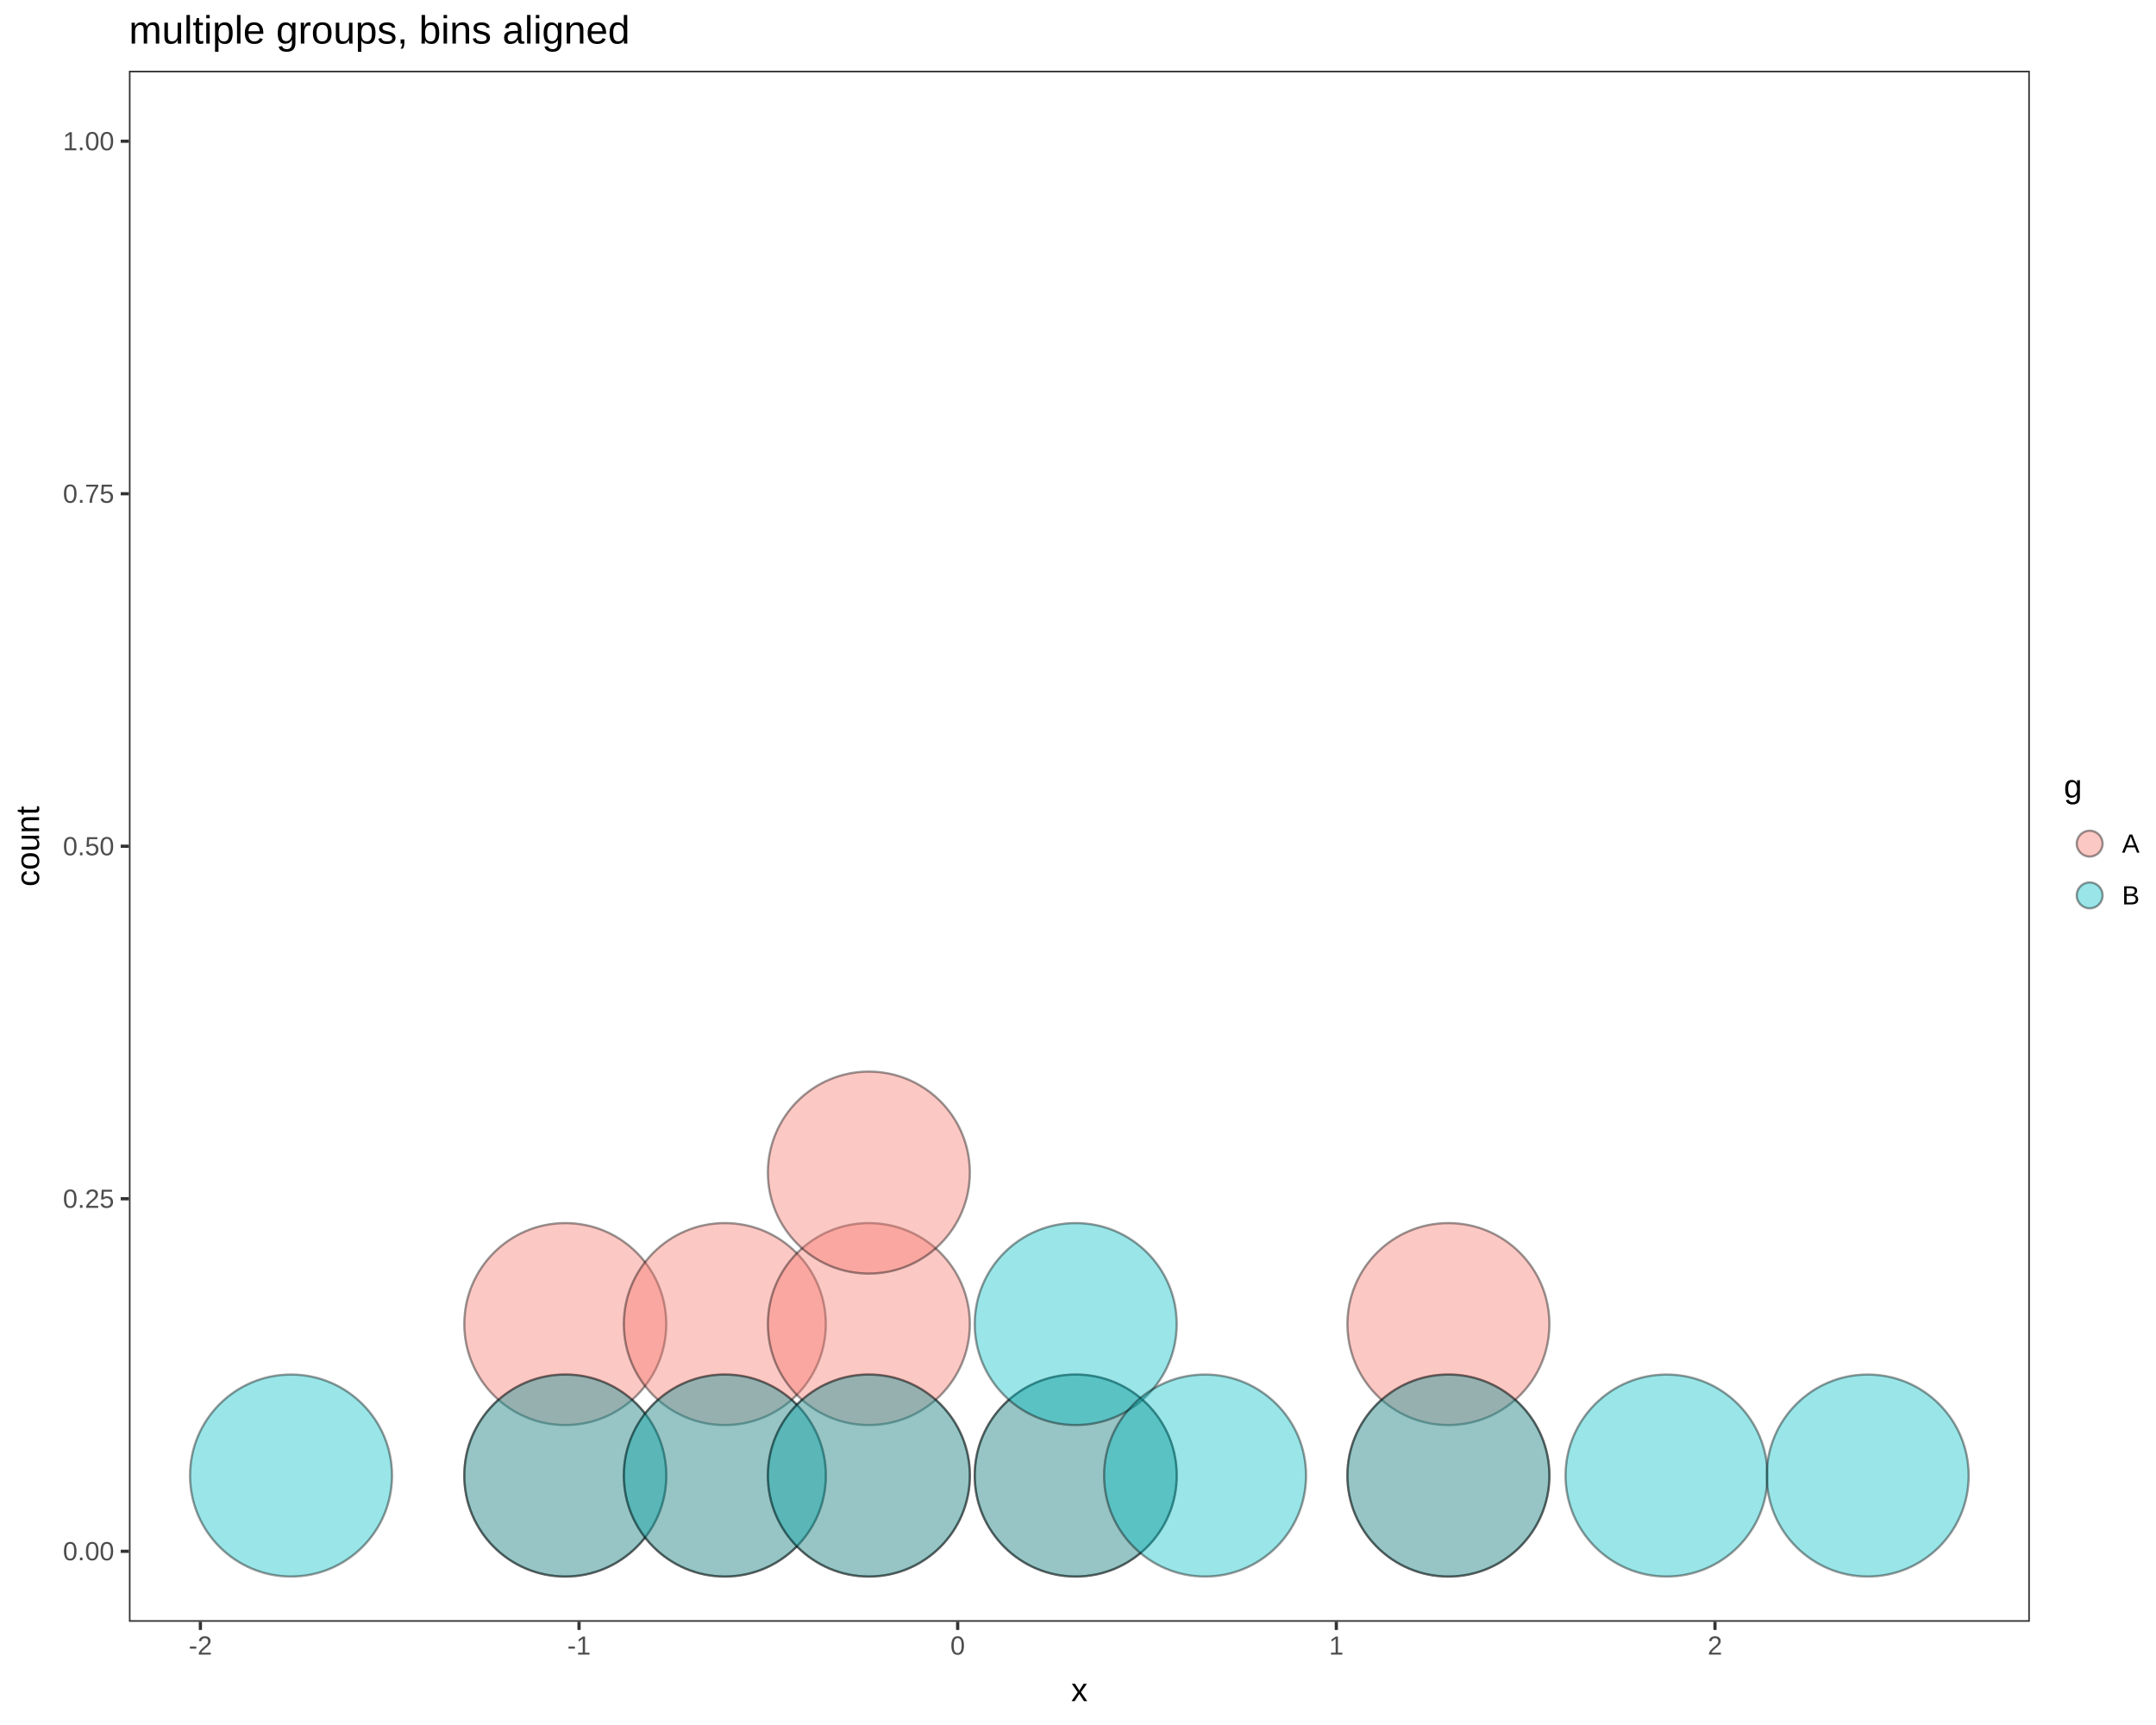
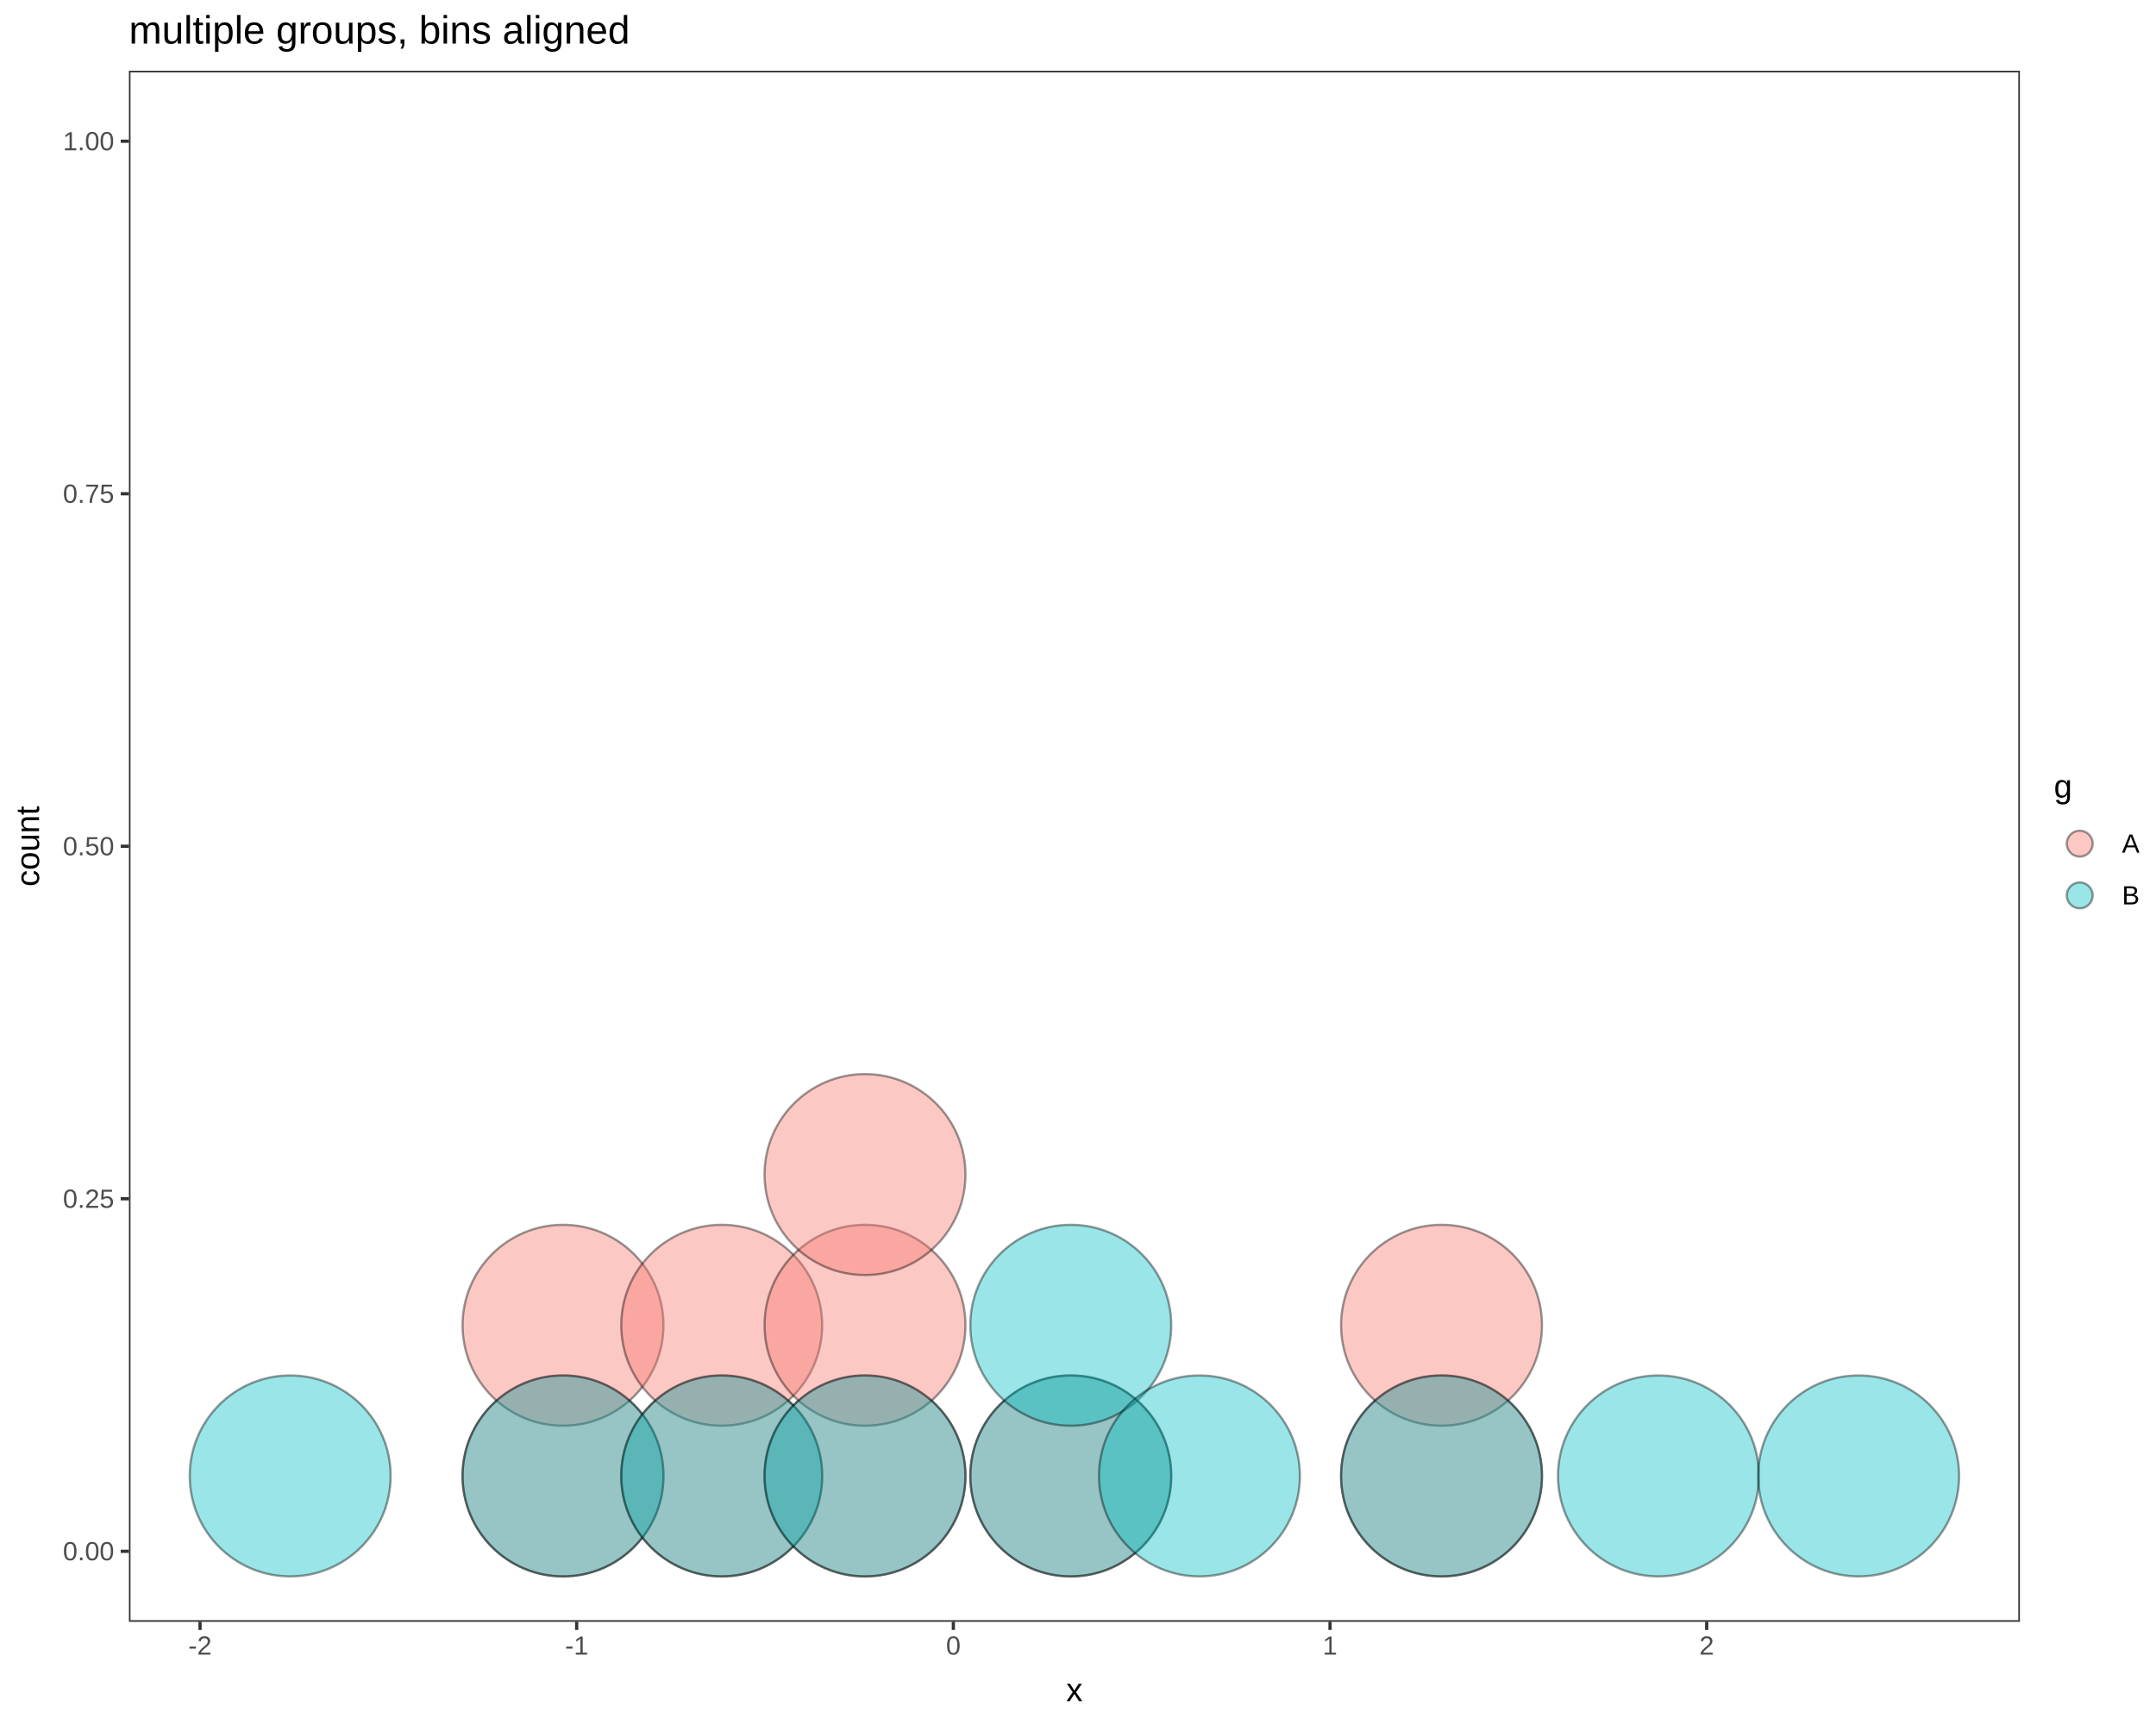
<svg xmlns="http://www.w3.org/2000/svg" viewBox="0 0 720.00 576.00">
  <defs>
    <style type="text/css">
    line, polyline, polygon, path, rect, circle {
      fill: none;
      stroke: #000000;
      stroke-linecap: round;
      stroke-linejoin: round;
      stroke-miterlimit: 10.00;
    }
  </style>
  </defs>
  <rect width="100%" height="100%" style="stroke: none; fill: #FFFFFF;" />
  <rect x="0.00" y="0.00" width="720.00" height="576.00" style="stroke-width: 1.07; stroke: #FFFFFF; fill: #FFFFFF;" />
  <defs>
-     <clipPath id="cpNDMuMDV8Njc3Ljg3fDU0MS41M3wyMy42Mg==">
-       <rect x="43.05" y="23.62" width="634.82" height="517.91" />
+     <clipPath id="cpNDMuMDV8Njc0LjU1fDU0MS41M3wyMy42Mg==">
+       <rect x="43.05" y="23.62" width="631.50" height="517.91" />
    </clipPath>
  </defs>
-   <rect x="43.05" y="23.62" width="634.82" height="517.91" style="stroke-width: 1.07; stroke: none; fill: #FFFFFF;" clip-path="url(#cpNDMuMDV8Njc3Ljg3fDU0MS41M3wyMy42Mg==)" />
-   <circle cx="188.78" cy="492.70" r="25.29pt" style="stroke-width: 0.75; stroke: #000000; stroke-opacity: 0.40; fill: #F8766D; fill-opacity: 0.40;" clip-path="url(#cpNDMuMDV8Njc3Ljg3fDU0MS41M3wyMy42Mg==)" />
-   <circle cx="188.78" cy="442.12" r="25.29pt" style="stroke-width: 0.75; stroke: #000000; stroke-opacity: 0.40; fill: #F8766D; fill-opacity: 0.40;" clip-path="url(#cpNDMuMDV8Njc3Ljg3fDU0MS41M3wyMy42Mg==)" />
-   <circle cx="242.06" cy="492.70" r="25.29pt" style="stroke-width: 0.75; stroke: #000000; stroke-opacity: 0.40; fill: #F8766D; fill-opacity: 0.40;" clip-path="url(#cpNDMuMDV8Njc3Ljg3fDU0MS41M3wyMy42Mg==)" />
-   <circle cx="242.06" cy="442.12" r="25.29pt" style="stroke-width: 0.75; stroke: #000000; stroke-opacity: 0.40; fill: #F8766D; fill-opacity: 0.40;" clip-path="url(#cpNDMuMDV8Njc3Ljg3fDU0MS41M3wyMy42Mg==)" />
-   <circle cx="290.16" cy="492.70" r="25.29pt" style="stroke-width: 0.75; stroke: #000000; stroke-opacity: 0.40; fill: #F8766D; fill-opacity: 0.40;" clip-path="url(#cpNDMuMDV8Njc3Ljg3fDU0MS41M3wyMy42Mg==)" />
-   <circle cx="290.16" cy="442.12" r="25.29pt" style="stroke-width: 0.75; stroke: #000000; stroke-opacity: 0.40; fill: #F8766D; fill-opacity: 0.40;" clip-path="url(#cpNDMuMDV8Njc3Ljg3fDU0MS41M3wyMy42Mg==)" />
-   <circle cx="290.16" cy="391.54" r="25.29pt" style="stroke-width: 0.75; stroke: #000000; stroke-opacity: 0.40; fill: #F8766D; fill-opacity: 0.40;" clip-path="url(#cpNDMuMDV8Njc3Ljg3fDU0MS41M3wyMy42Mg==)" />
-   <circle cx="359.24" cy="492.70" r="25.29pt" style="stroke-width: 0.75; stroke: #000000; stroke-opacity: 0.40; fill: #F8766D; fill-opacity: 0.40;" clip-path="url(#cpNDMuMDV8Njc3Ljg3fDU0MS41M3wyMy42Mg==)" />
-   <circle cx="483.70" cy="492.70" r="25.29pt" style="stroke-width: 0.75; stroke: #000000; stroke-opacity: 0.40; fill: #F8766D; fill-opacity: 0.40;" clip-path="url(#cpNDMuMDV8Njc3Ljg3fDU0MS41M3wyMy42Mg==)" />
-   <circle cx="483.70" cy="442.12" r="25.29pt" style="stroke-width: 0.75; stroke: #000000; stroke-opacity: 0.40; fill: #F8766D; fill-opacity: 0.40;" clip-path="url(#cpNDMuMDV8Njc3Ljg3fDU0MS41M3wyMy42Mg==)" />
-   <circle cx="97.19" cy="492.70" r="25.29pt" style="stroke-width: 0.75; stroke: #000000; stroke-opacity: 0.40; fill: #00BFC4; fill-opacity: 0.40;" clip-path="url(#cpNDMuMDV8Njc3Ljg3fDU0MS41M3wyMy42Mg==)" />
-   <circle cx="188.78" cy="492.70" r="25.29pt" style="stroke-width: 0.75; stroke: #000000; stroke-opacity: 0.40; fill: #00BFC4; fill-opacity: 0.40;" clip-path="url(#cpNDMuMDV8Njc3Ljg3fDU0MS41M3wyMy42Mg==)" />
-   <circle cx="242.06" cy="492.70" r="25.29pt" style="stroke-width: 0.75; stroke: #000000; stroke-opacity: 0.40; fill: #00BFC4; fill-opacity: 0.40;" clip-path="url(#cpNDMuMDV8Njc3Ljg3fDU0MS41M3wyMy42Mg==)" />
-   <circle cx="290.16" cy="492.70" r="25.29pt" style="stroke-width: 0.75; stroke: #000000; stroke-opacity: 0.40; fill: #00BFC4; fill-opacity: 0.40;" clip-path="url(#cpNDMuMDV8Njc3Ljg3fDU0MS41M3wyMy42Mg==)" />
-   <circle cx="359.24" cy="492.70" r="25.29pt" style="stroke-width: 0.75; stroke: #000000; stroke-opacity: 0.40; fill: #00BFC4; fill-opacity: 0.40;" clip-path="url(#cpNDMuMDV8Njc3Ljg3fDU0MS41M3wyMy42Mg==)" />
-   <circle cx="359.24" cy="442.12" r="25.29pt" style="stroke-width: 0.75; stroke: #000000; stroke-opacity: 0.40; fill: #00BFC4; fill-opacity: 0.40;" clip-path="url(#cpNDMuMDV8Njc3Ljg3fDU0MS41M3wyMy42Mg==)" />
-   <circle cx="402.44" cy="492.70" r="25.29pt" style="stroke-width: 0.75; stroke: #000000; stroke-opacity: 0.40; fill: #00BFC4; fill-opacity: 0.40;" clip-path="url(#cpNDMuMDV8Njc3Ljg3fDU0MS41M3wyMy42Mg==)" />
-   <circle cx="483.70" cy="492.70" r="25.29pt" style="stroke-width: 0.75; stroke: #000000; stroke-opacity: 0.40; fill: #00BFC4; fill-opacity: 0.40;" clip-path="url(#cpNDMuMDV8Njc3Ljg3fDU0MS41M3wyMy42Mg==)" />
-   <circle cx="556.54" cy="492.70" r="25.29pt" style="stroke-width: 0.75; stroke: #000000; stroke-opacity: 0.40; fill: #00BFC4; fill-opacity: 0.40;" clip-path="url(#cpNDMuMDV8Njc3Ljg3fDU0MS41M3wyMy42Mg==)" />
-   <circle cx="623.72" cy="492.70" r="25.29pt" style="stroke-width: 0.75; stroke: #000000; stroke-opacity: 0.40; fill: #00BFC4; fill-opacity: 0.40;" clip-path="url(#cpNDMuMDV8Njc3Ljg3fDU0MS41M3wyMy42Mg==)" />
-   <rect x="43.05" y="23.62" width="634.82" height="517.91" style="stroke-width: 1.07; stroke: #333333;" clip-path="url(#cpNDMuMDV8Njc3Ljg3fDU0MS41M3wyMy42Mg==)" />
+   <rect x="43.05" y="23.62" width="631.50" height="517.91" style="stroke-width: 1.07; stroke: none; fill: #FFFFFF;" clip-path="url(#cpNDMuMDV8Njc0LjU1fDU0MS41M3wyMy42Mg==)" />
+   <circle cx="188.02" cy="492.83" r="25.16pt" style="stroke-width: 0.75; stroke: #000000; stroke-opacity: 0.40; fill: #F8766D; fill-opacity: 0.40;" clip-path="url(#cpNDMuMDV8Njc0LjU1fDU0MS41M3wyMy42Mg==)" />
+   <circle cx="188.02" cy="442.52" r="25.16pt" style="stroke-width: 0.75; stroke: #000000; stroke-opacity: 0.40; fill: #F8766D; fill-opacity: 0.40;" clip-path="url(#cpNDMuMDV8Njc0LjU1fDU0MS41M3wyMy42Mg==)" />
+   <circle cx="241.02" cy="492.83" r="25.16pt" style="stroke-width: 0.75; stroke: #000000; stroke-opacity: 0.40; fill: #F8766D; fill-opacity: 0.40;" clip-path="url(#cpNDMuMDV8Njc0LjU1fDU0MS41M3wyMy42Mg==)" />
+   <circle cx="241.02" cy="442.52" r="25.16pt" style="stroke-width: 0.75; stroke: #000000; stroke-opacity: 0.40; fill: #F8766D; fill-opacity: 0.40;" clip-path="url(#cpNDMuMDV8Njc0LjU1fDU0MS41M3wyMy42Mg==)" />
+   <circle cx="288.87" cy="492.83" r="25.16pt" style="stroke-width: 0.75; stroke: #000000; stroke-opacity: 0.40; fill: #F8766D; fill-opacity: 0.40;" clip-path="url(#cpNDMuMDV8Njc0LjU1fDU0MS41M3wyMy42Mg==)" />
+   <circle cx="288.87" cy="442.52" r="25.16pt" style="stroke-width: 0.75; stroke: #000000; stroke-opacity: 0.40; fill: #F8766D; fill-opacity: 0.40;" clip-path="url(#cpNDMuMDV8Njc0LjU1fDU0MS41M3wyMy42Mg==)" />
+   <circle cx="288.87" cy="392.20" r="25.16pt" style="stroke-width: 0.75; stroke: #000000; stroke-opacity: 0.40; fill: #F8766D; fill-opacity: 0.40;" clip-path="url(#cpNDMuMDV8Njc0LjU1fDU0MS41M3wyMy42Mg==)" />
+   <circle cx="357.59" cy="492.83" r="25.16pt" style="stroke-width: 0.75; stroke: #000000; stroke-opacity: 0.40; fill: #F8766D; fill-opacity: 0.40;" clip-path="url(#cpNDMuMDV8Njc0LjU1fDU0MS41M3wyMy42Mg==)" />
+   <circle cx="481.40" cy="492.83" r="25.16pt" style="stroke-width: 0.75; stroke: #000000; stroke-opacity: 0.40; fill: #F8766D; fill-opacity: 0.40;" clip-path="url(#cpNDMuMDV8Njc0LjU1fDU0MS41M3wyMy42Mg==)" />
+   <circle cx="481.40" cy="442.52" r="25.16pt" style="stroke-width: 0.75; stroke: #000000; stroke-opacity: 0.40; fill: #F8766D; fill-opacity: 0.40;" clip-path="url(#cpNDMuMDV8Njc0LjU1fDU0MS41M3wyMy42Mg==)" />
+   <circle cx="96.91" cy="492.83" r="25.16pt" style="stroke-width: 0.75; stroke: #000000; stroke-opacity: 0.40; fill: #00BFC4; fill-opacity: 0.40;" clip-path="url(#cpNDMuMDV8Njc0LjU1fDU0MS41M3wyMy42Mg==)" />
+   <circle cx="188.02" cy="492.83" r="25.16pt" style="stroke-width: 0.75; stroke: #000000; stroke-opacity: 0.40; fill: #00BFC4; fill-opacity: 0.40;" clip-path="url(#cpNDMuMDV8Njc0LjU1fDU0MS41M3wyMy42Mg==)" />
+   <circle cx="241.02" cy="492.83" r="25.16pt" style="stroke-width: 0.75; stroke: #000000; stroke-opacity: 0.40; fill: #00BFC4; fill-opacity: 0.40;" clip-path="url(#cpNDMuMDV8Njc0LjU1fDU0MS41M3wyMy42Mg==)" />
+   <circle cx="288.87" cy="492.83" r="25.16pt" style="stroke-width: 0.75; stroke: #000000; stroke-opacity: 0.40; fill: #00BFC4; fill-opacity: 0.40;" clip-path="url(#cpNDMuMDV8Njc0LjU1fDU0MS41M3wyMy42Mg==)" />
+   <circle cx="357.59" cy="492.83" r="25.16pt" style="stroke-width: 0.75; stroke: #000000; stroke-opacity: 0.40; fill: #00BFC4; fill-opacity: 0.40;" clip-path="url(#cpNDMuMDV8Njc0LjU1fDU0MS41M3wyMy42Mg==)" />
+   <circle cx="357.59" cy="442.52" r="25.16pt" style="stroke-width: 0.75; stroke: #000000; stroke-opacity: 0.40; fill: #00BFC4; fill-opacity: 0.40;" clip-path="url(#cpNDMuMDV8Njc0LjU1fDU0MS41M3wyMy42Mg==)" />
+   <circle cx="400.56" cy="492.83" r="25.16pt" style="stroke-width: 0.75; stroke: #000000; stroke-opacity: 0.40; fill: #00BFC4; fill-opacity: 0.40;" clip-path="url(#cpNDMuMDV8Njc0LjU1fDU0MS41M3wyMy42Mg==)" />
+   <circle cx="481.40" cy="492.83" r="25.16pt" style="stroke-width: 0.75; stroke: #000000; stroke-opacity: 0.40; fill: #00BFC4; fill-opacity: 0.40;" clip-path="url(#cpNDMuMDV8Njc0LjU1fDU0MS41M3wyMy42Mg==)" />
+   <circle cx="553.85" cy="492.83" r="25.16pt" style="stroke-width: 0.75; stroke: #000000; stroke-opacity: 0.40; fill: #00BFC4; fill-opacity: 0.40;" clip-path="url(#cpNDMuMDV8Njc0LjU1fDU0MS41M3wyMy42Mg==)" />
+   <circle cx="620.69" cy="492.83" r="25.16pt" style="stroke-width: 0.75; stroke: #000000; stroke-opacity: 0.40; fill: #00BFC4; fill-opacity: 0.40;" clip-path="url(#cpNDMuMDV8Njc0LjU1fDU0MS41M3wyMy42Mg==)" />
+   <rect x="43.05" y="23.62" width="631.50" height="517.91" style="stroke-width: 1.07; stroke: #333333;" clip-path="url(#cpNDMuMDV8Njc0LjU1fDU0MS41M3wyMy42Mg==)" />
  <defs>
    <clipPath id="cpMC4wMHw3MjAuMDB8NTc2LjAwfDAuMDA=">
      <rect x="0.00" y="0.00" width="720.00" height="576.00" />
    </clipPath>
  </defs>
  <g clip-path="url(#cpMC4wMHw3MjAuMDB8NTc2LjAwfDAuMDA=)">
    <text x="21.01" y="521.01" style="font-size: 8.80px; fill: #4D4D4D; font-family: Liberation Sans;" textLength="17.11px" lengthAdjust="spacingAndGlyphs">0.00</text>
  </g>
  <g clip-path="url(#cpMC4wMHw3MjAuMDB8NTc2LjAwfDAuMDA=)">
    <text x="21.01" y="403.31" style="font-size: 8.80px; fill: #4D4D4D; font-family: Liberation Sans;" textLength="17.11px" lengthAdjust="spacingAndGlyphs">0.25</text>
  </g>
  <g clip-path="url(#cpMC4wMHw3MjAuMDB8NTc2LjAwfDAuMDA=)">
    <text x="21.01" y="285.60" style="font-size: 8.80px; fill: #4D4D4D; font-family: Liberation Sans;" textLength="17.11px" lengthAdjust="spacingAndGlyphs">0.50</text>
  </g>
  <g clip-path="url(#cpMC4wMHw3MjAuMDB8NTc2LjAwfDAuMDA=)">
    <text x="21.01" y="167.89" style="font-size: 8.80px; fill: #4D4D4D; font-family: Liberation Sans;" textLength="17.11px" lengthAdjust="spacingAndGlyphs">0.75</text>
  </g>
  <g clip-path="url(#cpMC4wMHw3MjAuMDB8NTc2LjAwfDAuMDA=)">
    <text x="21.01" y="50.18" style="font-size: 8.80px; fill: #4D4D4D; font-family: Liberation Sans;" textLength="17.11px" lengthAdjust="spacingAndGlyphs">1.00</text>
  </g>
  <polyline points="40.31,517.99 43.05,517.99 " style="stroke-width: 1.07; stroke: #333333; stroke-linecap: butt;" clip-path="url(#cpMC4wMHw3MjAuMDB8NTc2LjAwfDAuMDA=)" />
  <polyline points="40.31,400.28 43.05,400.28 " style="stroke-width: 1.07; stroke: #333333; stroke-linecap: butt;" clip-path="url(#cpMC4wMHw3MjAuMDB8NTc2LjAwfDAuMDA=)" />
  <polyline points="40.31,282.57 43.05,282.57 " style="stroke-width: 1.07; stroke: #333333; stroke-linecap: butt;" clip-path="url(#cpMC4wMHw3MjAuMDB8NTc2LjAwfDAuMDA=)" />
  <polyline points="40.31,164.87 43.05,164.87 " style="stroke-width: 1.07; stroke: #333333; stroke-linecap: butt;" clip-path="url(#cpMC4wMHw3MjAuMDB8NTc2LjAwfDAuMDA=)" />
  <polyline points="40.31,47.16 43.05,47.16 " style="stroke-width: 1.07; stroke: #333333; stroke-linecap: butt;" clip-path="url(#cpMC4wMHw3MjAuMDB8NTc2LjAwfDAuMDA=)" />
-   <polyline points="66.92,544.27 66.92,541.53 " style="stroke-width: 1.07; stroke: #333333; stroke-linecap: butt;" clip-path="url(#cpMC4wMHw3MjAuMDB8NTc2LjAwfDAuMDA=)" />
-   <polyline points="193.37,544.27 193.37,541.53 " style="stroke-width: 1.07; stroke: #333333; stroke-linecap: butt;" clip-path="url(#cpMC4wMHw3MjAuMDB8NTc2LjAwfDAuMDA=)" />
-   <polyline points="319.82,544.27 319.82,541.53 " style="stroke-width: 1.07; stroke: #333333; stroke-linecap: butt;" clip-path="url(#cpMC4wMHw3MjAuMDB8NTc2LjAwfDAuMDA=)" />
-   <polyline points="446.27,544.27 446.27,541.53 " style="stroke-width: 1.07; stroke: #333333; stroke-linecap: butt;" clip-path="url(#cpMC4wMHw3MjAuMDB8NTc2LjAwfDAuMDA=)" />
-   <polyline points="572.72,544.27 572.72,541.53 " style="stroke-width: 1.07; stroke: #333333; stroke-linecap: butt;" clip-path="url(#cpMC4wMHw3MjAuMDB8NTc2LjAwfDAuMDA=)" />
+   <polyline points="66.80,544.27 66.80,541.53 " style="stroke-width: 1.07; stroke: #333333; stroke-linecap: butt;" clip-path="url(#cpMC4wMHw3MjAuMDB8NTc2LjAwfDAuMDA=)" />
+   <polyline points="192.58,544.27 192.58,541.53 " style="stroke-width: 1.07; stroke: #333333; stroke-linecap: butt;" clip-path="url(#cpMC4wMHw3MjAuMDB8NTc2LjAwfDAuMDA=)" />
+   <polyline points="318.37,544.27 318.37,541.53 " style="stroke-width: 1.07; stroke: #333333; stroke-linecap: butt;" clip-path="url(#cpMC4wMHw3MjAuMDB8NTc2LjAwfDAuMDA=)" />
+   <polyline points="444.16,544.27 444.16,541.53 " style="stroke-width: 1.07; stroke: #333333; stroke-linecap: butt;" clip-path="url(#cpMC4wMHw3MjAuMDB8NTc2LjAwfDAuMDA=)" />
+   <polyline points="569.95,544.27 569.95,541.53 " style="stroke-width: 1.07; stroke: #333333; stroke-linecap: butt;" clip-path="url(#cpMC4wMHw3MjAuMDB8NTc2LjAwfDAuMDA=)" />
  <g clip-path="url(#cpMC4wMHw3MjAuMDB8NTc2LjAwfDAuMDA=)">
-     <text x="63.02" y="552.51" style="font-size: 8.80px; fill: #4D4D4D; font-family: Liberation Sans;" textLength="7.81px" lengthAdjust="spacingAndGlyphs">-2</text>
+     <text x="62.89" y="552.51" style="font-size: 8.80px; fill: #4D4D4D; font-family: Liberation Sans;" textLength="7.81px" lengthAdjust="spacingAndGlyphs">-2</text>
  </g>
  <g clip-path="url(#cpMC4wMHw3MjAuMDB8NTc2LjAwfDAuMDA=)">
-     <text x="189.46" y="552.51" style="font-size: 8.80px; fill: #4D4D4D; font-family: Liberation Sans;" textLength="7.81px" lengthAdjust="spacingAndGlyphs">-1</text>
+     <text x="188.68" y="552.51" style="font-size: 8.80px; fill: #4D4D4D; font-family: Liberation Sans;" textLength="7.81px" lengthAdjust="spacingAndGlyphs">-1</text>
  </g>
  <g clip-path="url(#cpMC4wMHw3MjAuMDB8NTc2LjAwfDAuMDA=)">
-     <text x="317.37" y="552.51" style="font-size: 8.80px; fill: #4D4D4D; font-family: Liberation Sans;" textLength="4.89px" lengthAdjust="spacingAndGlyphs">0</text>
+     <text x="315.93" y="552.51" style="font-size: 8.80px; fill: #4D4D4D; font-family: Liberation Sans;" textLength="4.89px" lengthAdjust="spacingAndGlyphs">0</text>
  </g>
  <g clip-path="url(#cpMC4wMHw3MjAuMDB8NTc2LjAwfDAuMDA=)">
-     <text x="443.82" y="552.51" style="font-size: 8.80px; fill: #4D4D4D; font-family: Liberation Sans;" textLength="4.89px" lengthAdjust="spacingAndGlyphs">1</text>
+     <text x="441.71" y="552.51" style="font-size: 8.80px; fill: #4D4D4D; font-family: Liberation Sans;" textLength="4.89px" lengthAdjust="spacingAndGlyphs">1</text>
  </g>
  <g clip-path="url(#cpMC4wMHw3MjAuMDB8NTc2LjAwfDAuMDA=)">
-     <text x="570.27" y="552.51" style="font-size: 8.80px; fill: #4D4D4D; font-family: Liberation Sans;" textLength="4.89px" lengthAdjust="spacingAndGlyphs">2</text>
+     <text x="567.50" y="552.51" style="font-size: 8.80px; fill: #4D4D4D; font-family: Liberation Sans;" textLength="4.89px" lengthAdjust="spacingAndGlyphs">2</text>
  </g>
  <g clip-path="url(#cpMC4wMHw3MjAuMDB8NTc2LjAwfDAuMDA=)">
-     <text x="357.71" y="568.04" style="font-size: 11.00px; font-family: Liberation Sans;" textLength="5.50px" lengthAdjust="spacingAndGlyphs">x</text>
+     <text x="356.05" y="568.04" style="font-size: 11.00px; font-family: Liberation Sans;" textLength="5.50px" lengthAdjust="spacingAndGlyphs">x</text>
  </g>
  <g clip-path="url(#cpMC4wMHw3MjAuMDB8NTc2LjAwfDAuMDA=)">
    <text transform="translate(13.04,296.04) rotate(-90)" style="font-size: 11.00px; font-family: Liberation Sans;" textLength="26.94px" lengthAdjust="spacingAndGlyphs">count</text>
  </g>
-   <rect x="689.21" y="257.53" width="25.32" height="50.09" style="stroke-width: 1.07; stroke: none; fill: #FFFFFF;" clip-path="url(#cpMC4wMHw3MjAuMDB8NTc2LjAwfDAuMDA=)" />
+   <rect x="685.89" y="257.53" width="28.63" height="50.09" style="stroke-width: 1.07; stroke: none; fill: #FFFFFF;" clip-path="url(#cpMC4wMHw3MjAuMDB8NTc2LjAwfDAuMDA=)" />
  <g clip-path="url(#cpMC4wMHw3MjAuMDB8NTc2LjAwfDAuMDA=)">
-     <text x="689.21" y="266.34" style="font-size: 11.00px; font-family: Liberation Sans;" textLength="6.12px" lengthAdjust="spacingAndGlyphs">g</text>
+     <text x="685.89" y="266.34" style="font-size: 11.00px; font-family: Liberation Sans;" textLength="6.12px" lengthAdjust="spacingAndGlyphs">g</text>
  </g>
-   <rect x="689.21" y="273.06" width="17.28" height="17.28" style="stroke-width: 1.07; stroke: none; fill: #FFFFFF;" clip-path="url(#cpMC4wMHw3MjAuMDB8NTc2LjAwfDAuMDA=)" />
-   <circle cx="697.85" cy="281.70" r="3.24pt" style="stroke-width: 0.75; stroke: #000000; stroke-opacity: 0.40; fill: #F8766D; fill-opacity: 0.40;" clip-path="url(#cpMC4wMHw3MjAuMDB8NTc2LjAwfDAuMDA=)" />
-   <rect x="689.21" y="290.34" width="17.28" height="17.28" style="stroke-width: 1.07; stroke: none; fill: #FFFFFF;" clip-path="url(#cpMC4wMHw3MjAuMDB8NTc2LjAwfDAuMDA=)" />
-   <circle cx="697.85" cy="298.98" r="3.24pt" style="stroke-width: 0.75; stroke: #000000; stroke-opacity: 0.40; fill: #00BFC4; fill-opacity: 0.40;" clip-path="url(#cpMC4wMHw3MjAuMDB8NTc2LjAwfDAuMDA=)" />
+   <rect x="685.89" y="273.06" width="17.28" height="17.28" style="stroke-width: 1.07; stroke: none; fill: #FFFFFF;" clip-path="url(#cpMC4wMHw3MjAuMDB8NTc2LjAwfDAuMDA=)" />
+   <circle cx="694.53" cy="281.70" r="3.24pt" style="stroke-width: 0.75; stroke: #000000; stroke-opacity: 0.40; fill: #F8766D; fill-opacity: 0.40;" clip-path="url(#cpMC4wMHw3MjAuMDB8NTc2LjAwfDAuMDA=)" />
+   <rect x="685.89" y="290.34" width="17.28" height="17.28" style="stroke-width: 1.07; stroke: none; fill: #FFFFFF;" clip-path="url(#cpMC4wMHw3MjAuMDB8NTc2LjAwfDAuMDA=)" />
+   <circle cx="694.53" cy="298.98" r="3.24pt" style="stroke-width: 0.75; stroke: #000000; stroke-opacity: 0.40; fill: #00BFC4; fill-opacity: 0.40;" clip-path="url(#cpMC4wMHw3MjAuMDB8NTc2LjAwfDAuMDA=)" />
  <g clip-path="url(#cpMC4wMHw3MjAuMDB8NTc2LjAwfDAuMDA=)">
    <text x="708.65" y="284.72" style="font-size: 8.80px; font-family: Liberation Sans;" textLength="5.88px" lengthAdjust="spacingAndGlyphs">A</text>
  </g>
  <g clip-path="url(#cpMC4wMHw3MjAuMDB8NTc2LjAwfDAuMDA=)">
    <text x="708.65" y="302.00" style="font-size: 8.80px; font-family: Liberation Sans;" textLength="5.88px" lengthAdjust="spacingAndGlyphs">B</text>
  </g>
  <g clip-path="url(#cpMC4wMHw3MjAuMDB8NTc2LjAwfDAuMDA=)">
    <text x="43.05" y="14.56" style="font-size: 13.20px; font-family: Liberation Sans;" textLength="167.06px" lengthAdjust="spacingAndGlyphs">multiple groups, bins aligned</text>
  </g>
</svg>
